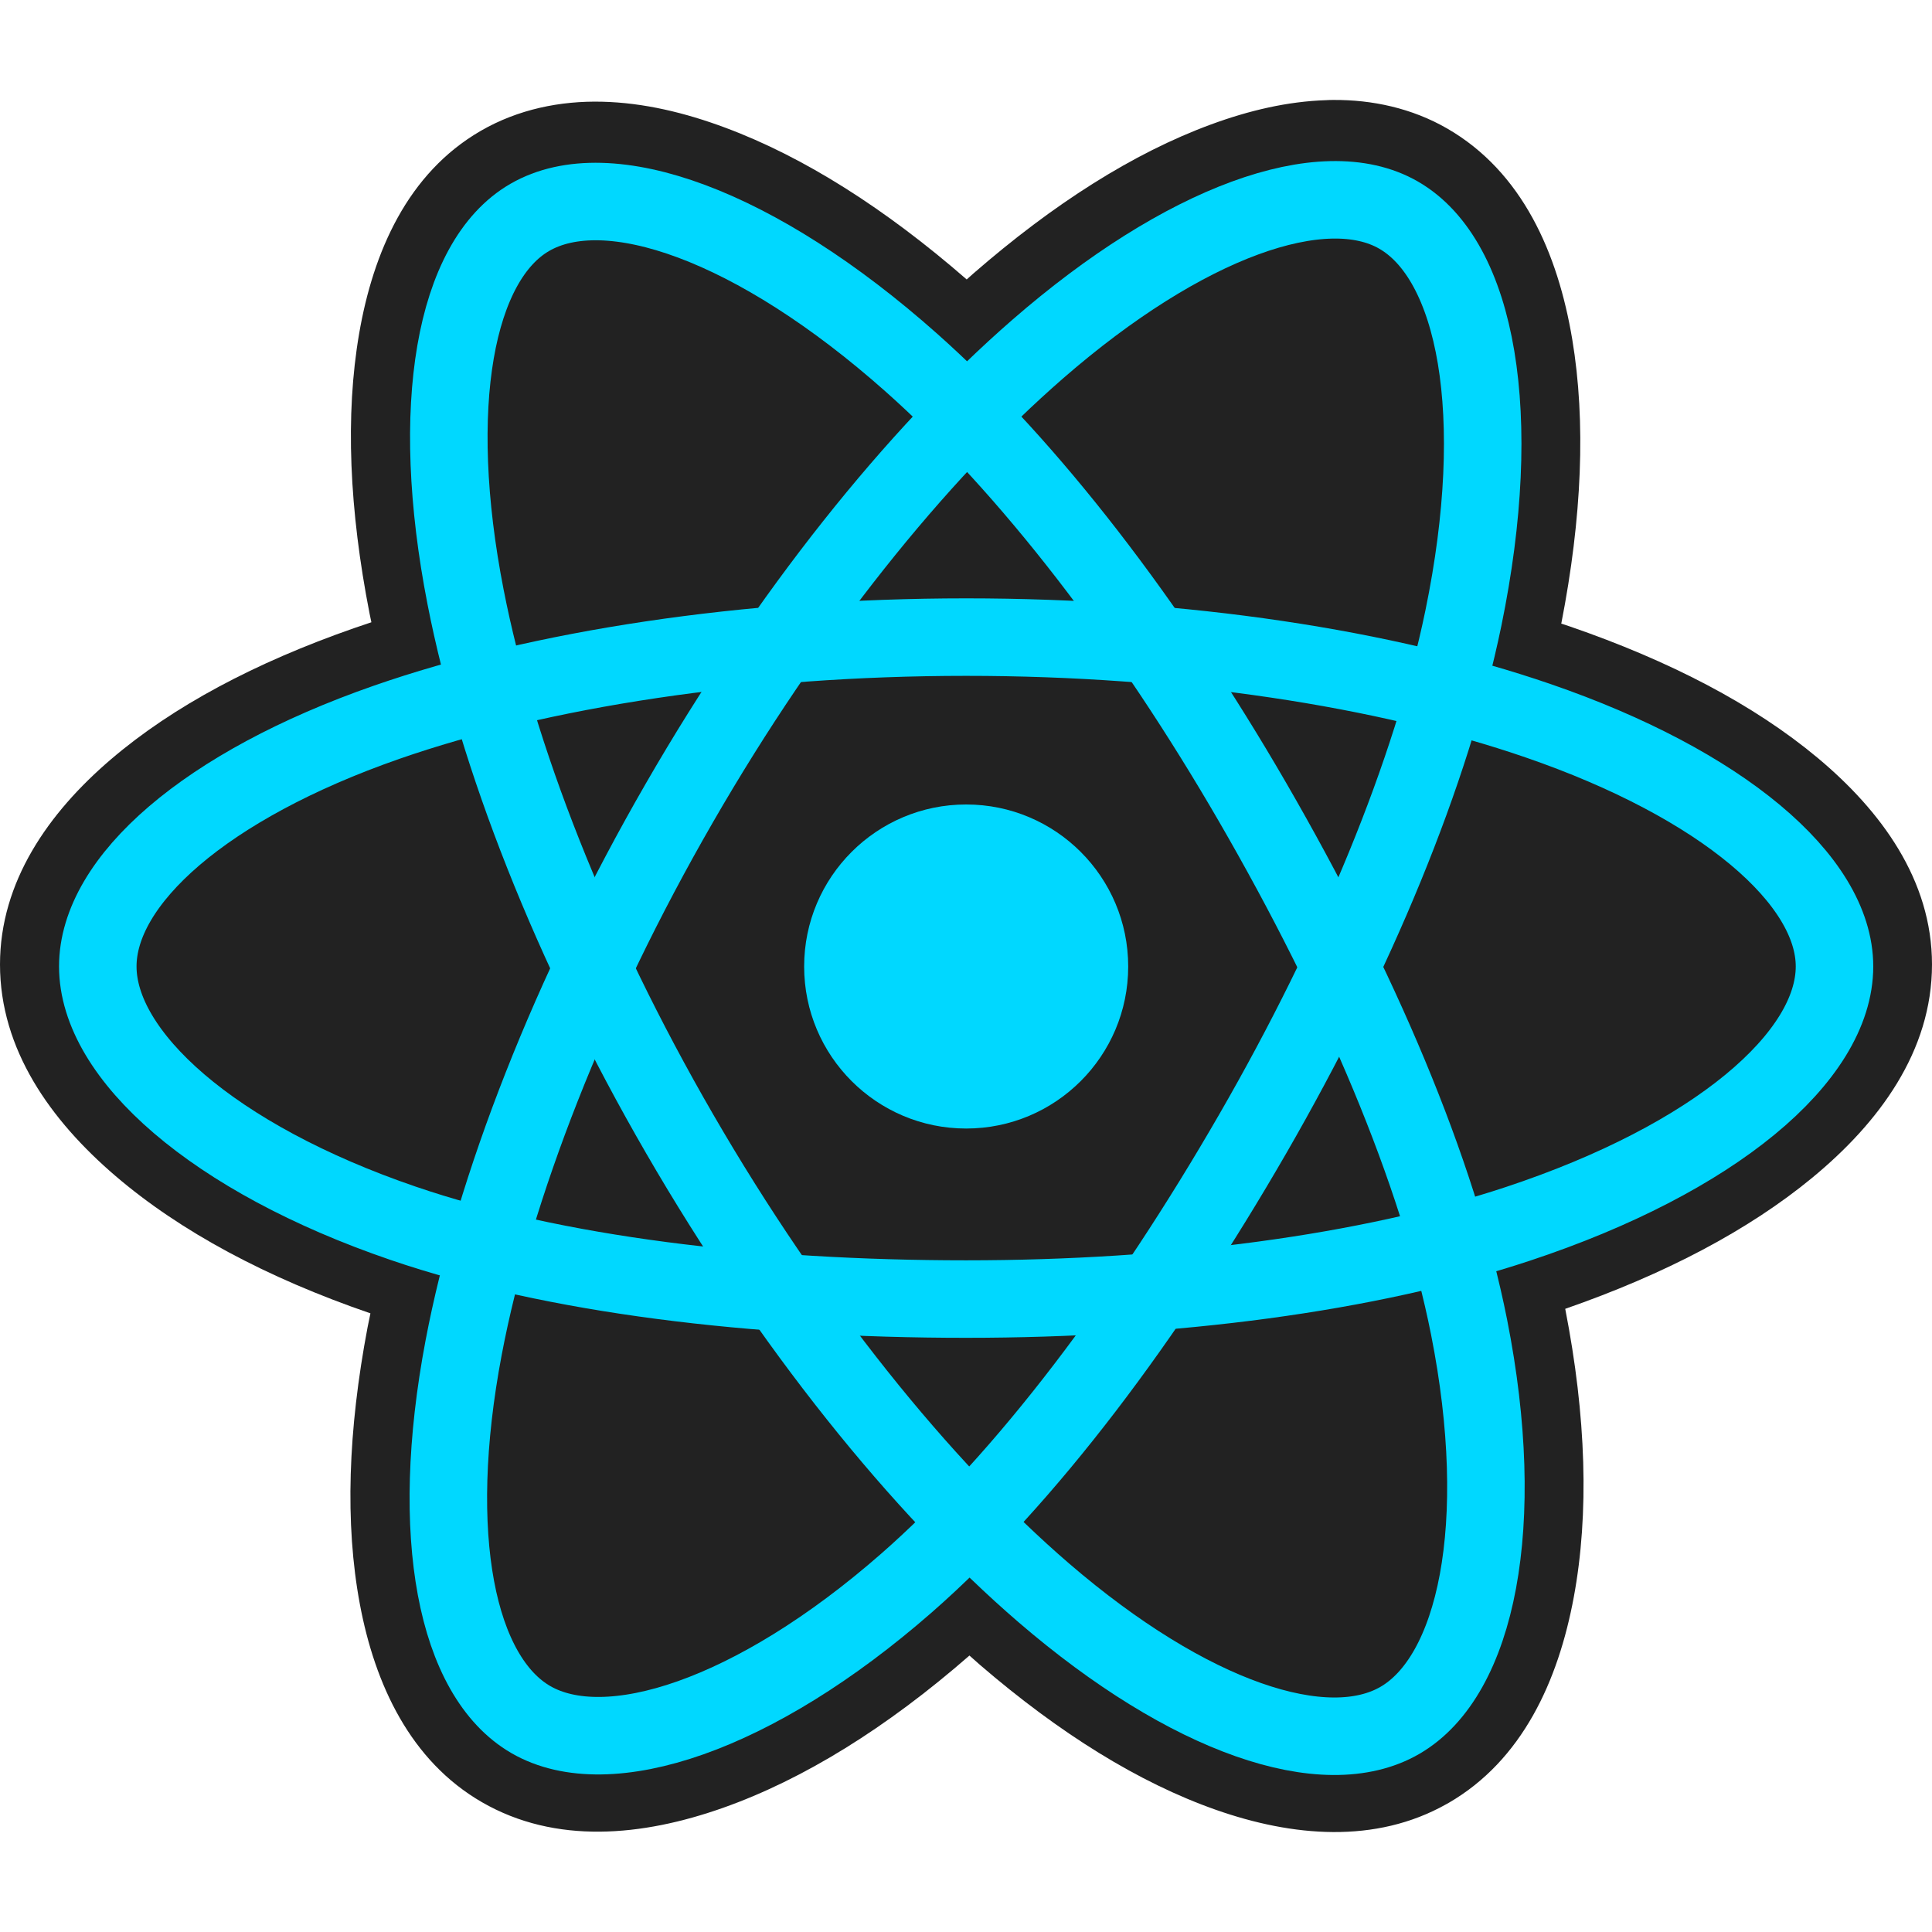
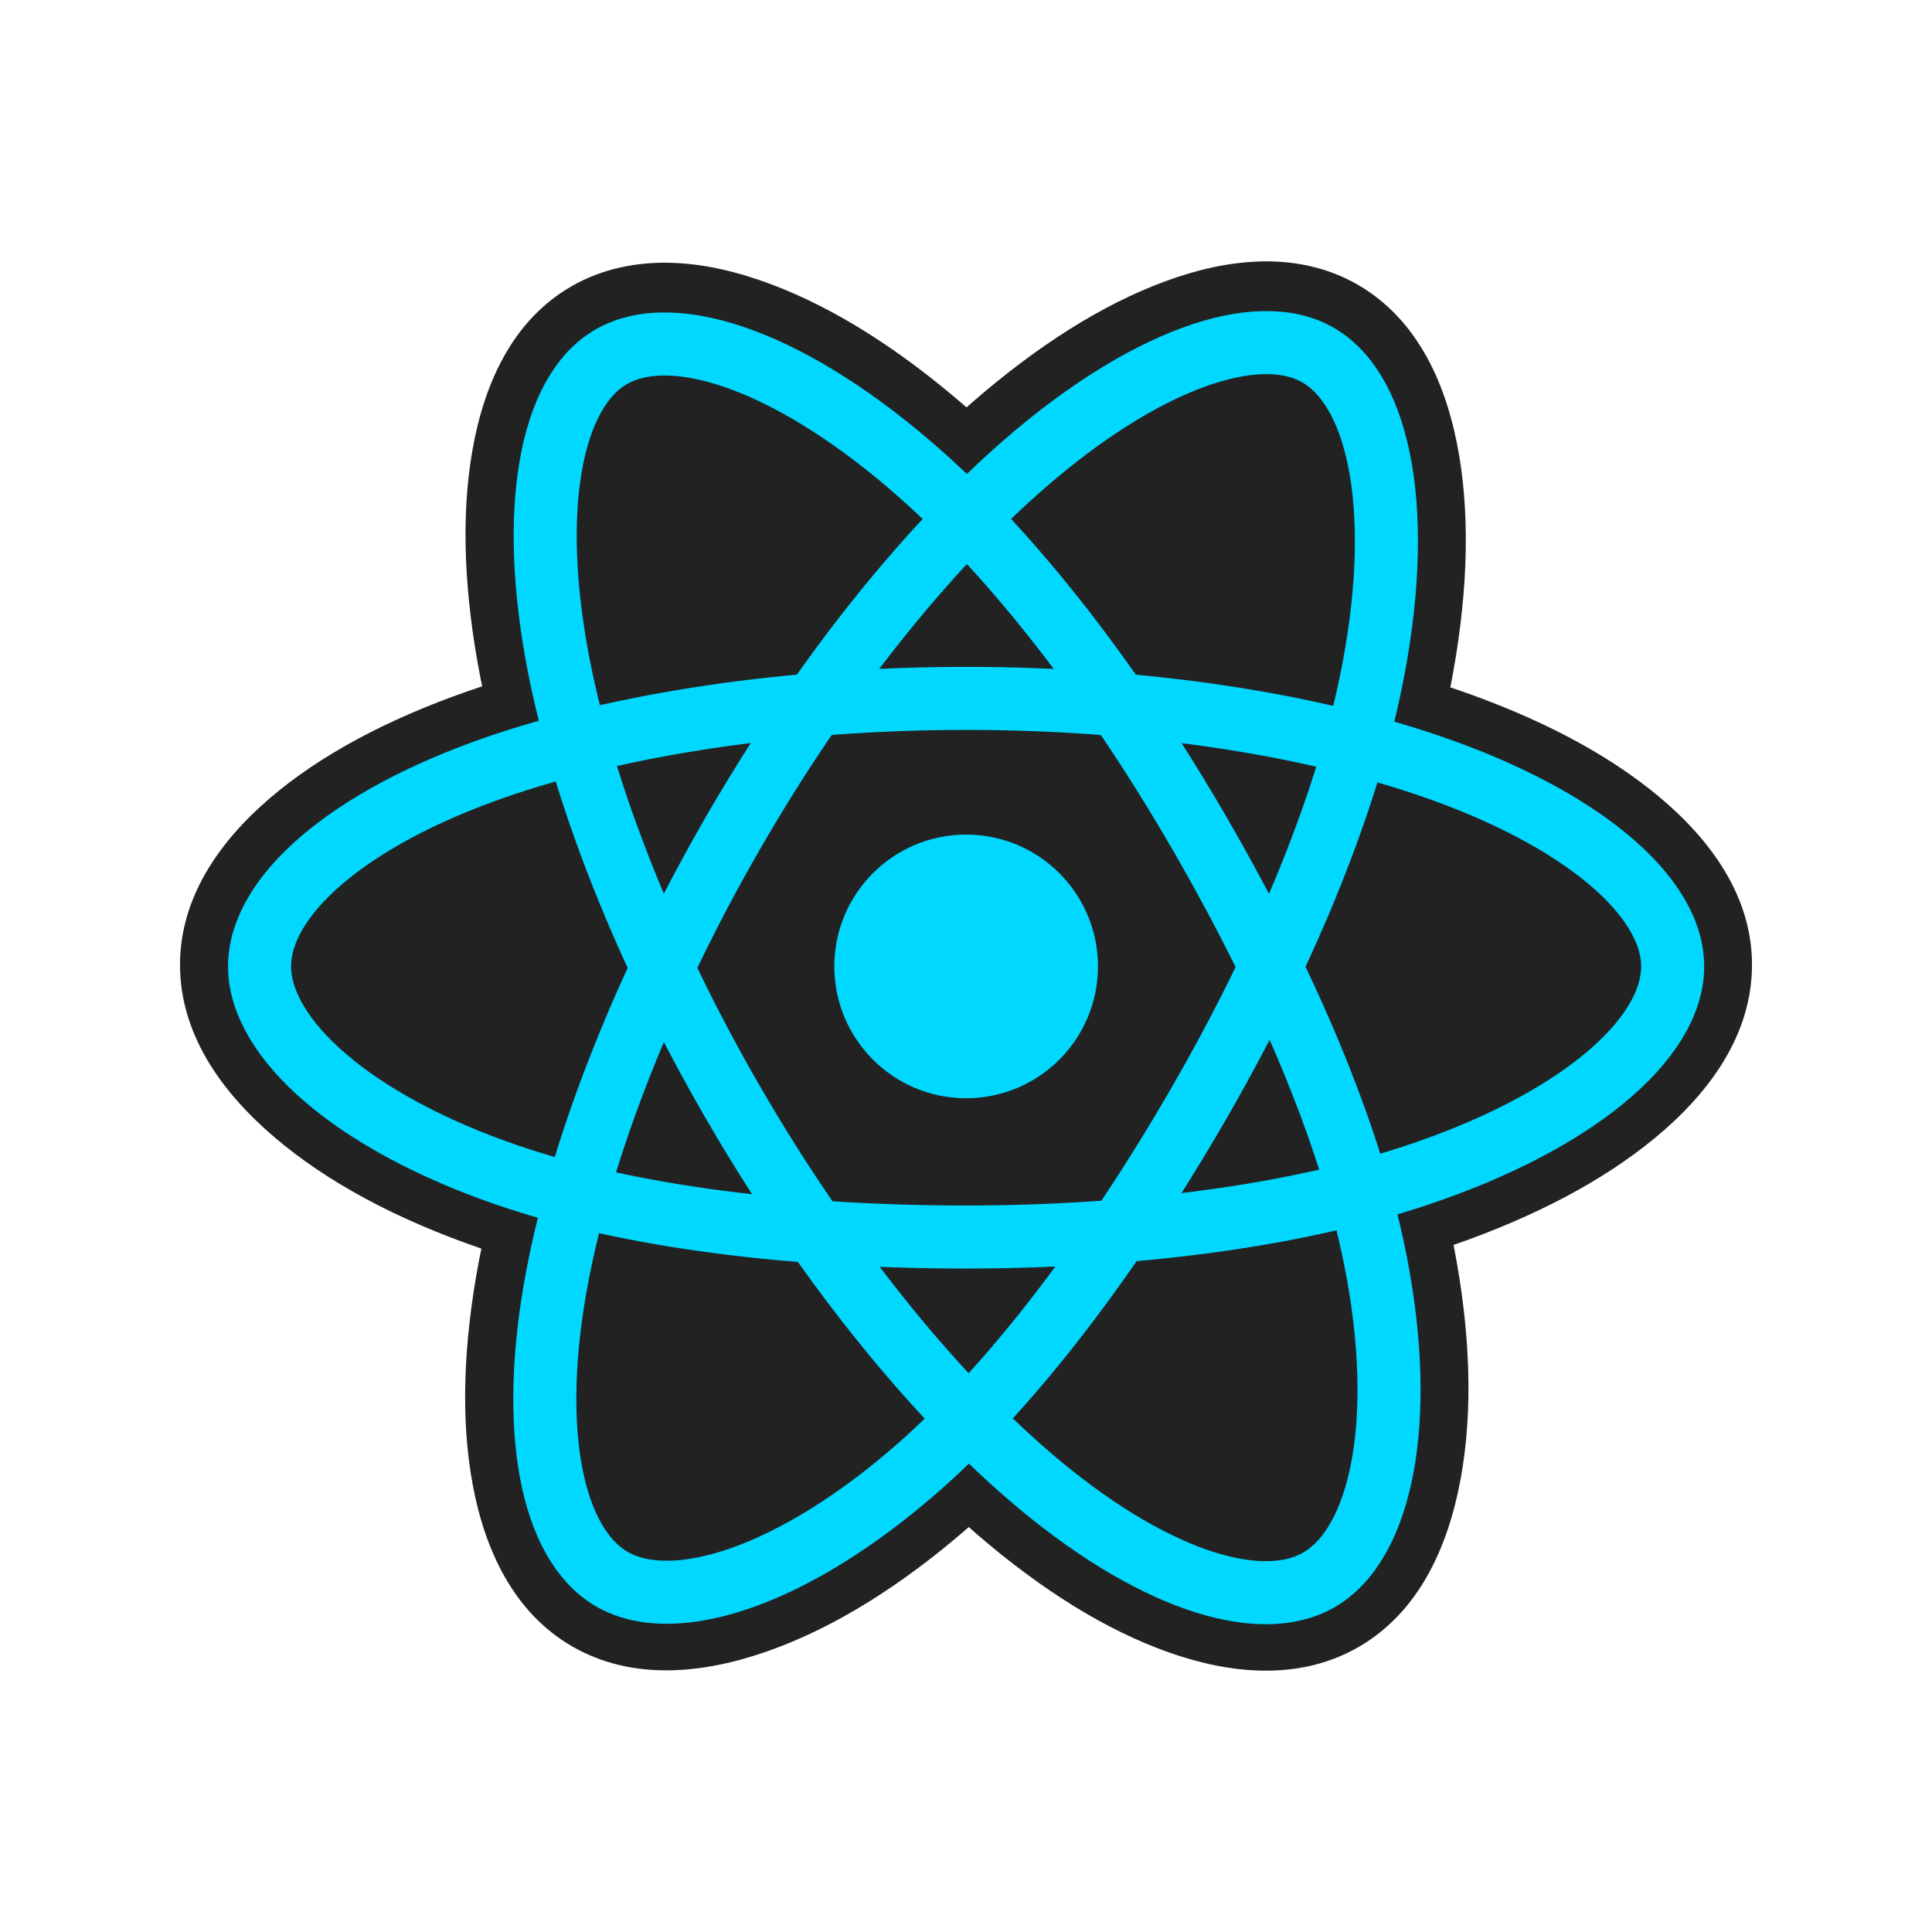
- <svg xmlns="http://www.w3.org/2000/svg" version="1.1" height="200" width="200" viewBox="0 0 200 200" id="Layer_2">
+ <svg xmlns="http://www.w3.org/2000/svg" id="Layer_2" viewBox="0 0 200 200" width="200" height="200" version="1.1">
  <defs id="defs17" />
  <style id="style2">.st0{fill:#222}.st1{fill:#00d8ff}.st2{fill:none;stroke:#00d8ff;stroke-width:144.746;stroke-miterlimit:10}</style>
-   <g transform="matrix(0.05542895,0,0,0.05542895,-0.1145364,-0.1135508)" id="g93">
-     <path id="path72" style="color:#000000;font-style:normal;font-variant:normal;font-weight:normal;font-stretch:normal;font-size:medium;line-height:normal;font-family:sans-serif;font-variant-ligatures:normal;font-variant-position:normal;font-variant-caps:normal;font-variant-numeric:normal;font-variant-alternates:normal;font-variant-east-asian:normal;font-feature-settings:normal;font-variation-settings:normal;text-indent:0;text-align:start;text-decoration:none;text-decoration-line:none;text-decoration-style:solid;text-decoration-color:#000000;letter-spacing:normal;word-spacing:normal;text-transform:none;writing-mode:lr-tb;direction:ltr;text-orientation:mixed;dominant-baseline:auto;baseline-shift:baseline;text-anchor:start;white-space:normal;shape-padding:0;shape-margin:0;inline-size:0;clip-rule:nonzero;display:inline;overflow:visible;visibility:visible;opacity:1;isolation:auto;mix-blend-mode:normal;color-interpolation:sRGB;color-interpolation-filters:linearRGB;solid-color:#000000;solid-opacity:1;vector-effect:none;fill:#222222;fill-opacity:1;fill-rule:nonzero;stroke:none;stroke-width:144.746;stroke-linecap:butt;stroke-linejoin:miter;stroke-miterlimit:10;stroke-dasharray:none;stroke-dashoffset:0;stroke-opacity:1;color-rendering:auto;image-rendering:auto;shape-rendering:auto;text-rendering:auto;enable-background:accumulate;stop-color:#000000;stop-opacity:1" d="m 2492.231,188.725 c -2.318,0.015 -4.658,0.047 -7.018,0.096 a 110.001,110.001 0 0 0 -5.75,0.271 c -72.861,2.281 -144.923,19.362 -215.668,45.369 -145.453,53.471 -294.486,148.407 -443.791,278.332 -4.175,3.632 -8.342,7.495 -12.516,11.182 -151.987,-132.258 -303.453,-228.438 -450.312,-283.252 -76.043,-28.383 -153.11,-46.832 -230.666,-48.711 -77.531,-1.879 -156.555,13.898 -226.701,54.496 -0.002,0.001 -0.004,0.003 -0.006,0.004 -0.008,0.005 -0.017,0.009 -0.025,0.014 -136.414,78.928 -200.681,225.896 -226.945,378.367 -26.308,152.726 -18.472,329.253 19.521,523.479 a 110.001,110.001 0 0 0 0.002,0.014 c 1.023,5.226 2.245,10.559 3.312,15.809 -10.747,3.559 -21.396,7.175 -31.943,10.85 a 110.001,110.001 0 0 0 -0.014,0 c -185.049,64.494 -338.746,146.163 -454.922,245.539 C 92.657,1519.924 2.066,1648.806 2.066,1803.252 c 0,158.751 94.332,291.111 215.51,394.879 121.077,103.681 282.192,190.15 476.324,256.728 -1.758,8.691 -3.715,17.495 -5.35,26.115 -36.514,192.531 -42.519,366.459 -14.457,516.731 28.052,150.215 94.441,293.05 228.203,370.213 a 110.001,110.001 0 0 0 0.012,0.01 c 137.511,79.304 299.286,63.703 449.719,10.58 150.377,-53.103 305.862,-149.53 460.586,-284.551 5.746,5.067 11.491,10.32 17.236,15.281 a 110.001,110.001 0 0 0 2.439,2.162 c 148.577,127.829 296.269,219.903 440.48,270.635 142.817,50.242 298.121,64.186 430.943,-10.758 a 110.001,110.001 0 0 0 3.742,-2.068 c 137.414,-79.499 204.715,-227.451 233.824,-384.31 28.968,-156.1 23.238,-338.045 -15.979,-538.475 186.223,-64.716 341.902,-146.487 460.824,-244.395 125.323,-103.177 224.164,-236.63 224.164,-398.775 0,-157.589 -94.972,-286.842 -213.779,-385.973 -118.994,-99.286 -275.694,-180.943 -462.828,-245.359 a 110.001,110.001 0 0 0 -0.012,-0 c -5.171,-1.779 -10.536,-3.438 -15.752,-5.189 38.626,-197.592 46.275,-376.731 20.439,-531.242 -26.773,-160.116 -92.995,-312.412 -233.459,-393.406 l -0,-0.002 c -66.117,-38.124 -140.144,-53.836 -212.662,-53.352 z" />
-     <circle class="st1" cx="1806.5" cy="1807.1" r="302.6" id="circle6" />
-     <path class="st2" d="m 1806.5,1191.9 c 406.2,0 783.6,58.3 1068.1,156.2 342.8,118 553.6,296.9 553.6,458.9 0,168.8 -223.4,358.9 -591.5,480.8 -278.3,92.2 -644.6,140.4 -1030.2,140.4 -395.4,0 -769.7,-45.2 -1051.2,-141.4 C 399.2,2165.1 184.7,1972.6 184.7,1807 c 0,-160.7 201.3,-338.2 539.3,-456 285.6,-99.5 672.3,-159.1 1082.5,-159.1 z" id="path8" />
-     <path class="st2" d="m 1271,1501.3 c 202.9,-351.9 442,-649.7 669,-847.2 273.5,-238 533.8,-331.2 674.1,-250.3 146.2,84.3 199.3,372.8 121,752.7 -59.2,287.2 -200.4,628.5 -393.1,962.6 -197.5,342.5 -423.7,644.2 -647.6,840 -283.3,247.7 -557.3,337.3 -700.7,254.6 -139.2,-80.3 -192.4,-343.3 -125.7,-695 56.4,-297.4 198,-662.1 403,-1017.4 z" id="path10" />
-     <path class="st2" d="M 1271.5,2119.8 C 1068,1768.2 929.4,1412.4 871.6,1117.1 802,761.3 851.2,489.2 991.4,408.1 c 146.1,-84.6 422.5,13.5 712.5,271 219.3,194.7 444.4,487.5 637.6,821.3 198.1,342.2 346.6,688.8 404.3,980.5 73.1,369.2 13.9,651.3 -129.4,734.2 -139.1,80.5 -393.5,-4.7 -664.9,-238.2 -229.2,-197.3 -474.5,-502.1 -680,-857.1 z" id="path12" />
+   <g id="g93" transform="matrix(0.04510013,0,0,0.04510013,18.54115,18.542)">
+     <path d="m 2492.231,188.725 c -2.318,0.015 -4.658,0.047 -7.018,0.096 a 110.001,110.001 0 0 0 -5.75,0.271 c -72.861,2.281 -144.923,19.362 -215.668,45.369 -145.453,53.471 -294.486,148.407 -443.791,278.332 -4.175,3.632 -8.342,7.495 -12.516,11.182 -151.987,-132.258 -303.453,-228.438 -450.312,-283.252 -76.043,-28.383 -153.11,-46.832 -230.666,-48.711 -77.531,-1.879 -156.555,13.898 -226.701,54.496 -0.002,0.001 -0.004,0.003 -0.006,0.004 -0.008,0.005 -0.017,0.009 -0.025,0.014 -136.414,78.928 -200.681,225.896 -226.945,378.367 -26.308,152.726 -18.472,329.253 19.521,523.479 a 110.001,110.001 0 0 0 0.002,0.014 c 1.023,5.226 2.245,10.559 3.312,15.809 -10.747,3.559 -21.396,7.175 -31.943,10.85 a 110.001,110.001 0 0 0 -0.014,0 C 478.661,1239.537 324.965,1321.207 208.789,1420.582 92.657,1519.924 2.066,1648.806 2.066,1803.252 c 0,158.751 94.332,291.111 215.51,394.879 121.077,103.681 282.192,190.15 476.324,256.728 -1.758,8.691 -3.715,17.495 -5.35,26.115 -36.514,192.531 -42.519,366.459 -14.457,516.731 28.052,150.215 94.441,293.05 228.203,370.213 a 110.001,110.001 0 0 0 0.012,0.01 c 137.511,79.304 299.286,63.703 449.719,10.58 150.377,-53.103 305.862,-149.53 460.586,-284.551 5.746,5.067 11.491,10.32 17.236,15.281 a 110.001,110.001 0 0 0 2.439,2.162 c 148.577,127.829 296.269,219.903 440.48,270.635 142.817,50.242 298.121,64.186 430.943,-10.758 a 110.001,110.001 0 0 0 3.742,-2.068 c 137.414,-79.499 204.715,-227.451 233.824,-384.31 28.968,-156.1 23.238,-338.045 -15.979,-538.475 186.223,-64.716 341.902,-146.487 460.824,-244.395 125.323,-103.177 224.164,-236.63 224.164,-398.775 0,-157.589 -94.972,-286.842 -213.779,-385.973 -118.994,-99.286 -275.694,-180.943 -462.828,-245.359 a 110.001,110.001 0 0 0 -0.012,0 c -5.171,-1.779 -10.536,-3.438 -15.752,-5.189 38.626,-197.592 46.275,-376.731 20.439,-531.242 -26.773,-160.116 -92.995,-312.412 -233.459,-393.406 v -0.002 c -66.117,-38.124 -140.144,-53.836 -212.662,-53.352 z" style="color:#000000;font-style:normal;font-variant:normal;font-weight:normal;font-stretch:normal;font-size:medium;line-height:normal;font-family:sans-serif;font-variant-ligatures:normal;font-variant-position:normal;font-variant-caps:normal;font-variant-numeric:normal;font-variant-alternates:normal;font-variant-east-asian:normal;font-feature-settings:normal;font-variation-settings:normal;text-indent:0;text-align:start;text-decoration:none;text-decoration-line:none;text-decoration-style:solid;text-decoration-color:#000000;letter-spacing:normal;word-spacing:normal;text-transform:none;writing-mode:lr-tb;direction:ltr;text-orientation:mixed;dominant-baseline:auto;baseline-shift:baseline;text-anchor:start;white-space:normal;shape-padding:0;shape-margin:0;inline-size:0;clip-rule:nonzero;display:inline;overflow:visible;visibility:visible;opacity:1;isolation:auto;mix-blend-mode:normal;color-interpolation:sRGB;color-interpolation-filters:linearRGB;solid-color:#000000;solid-opacity:1;vector-effect:none;fill:#222222;fill-opacity:1;fill-rule:nonzero;stroke:none;stroke-width:144.746;stroke-linecap:butt;stroke-linejoin:miter;stroke-miterlimit:10;stroke-dasharray:none;stroke-dashoffset:0;stroke-opacity:1;color-rendering:auto;image-rendering:auto;shape-rendering:auto;text-rendering:auto;enable-background:accumulate;stop-color:#000000;stop-opacity:1" id="path72" />
+     <circle id="circle6" r="302.6" cy="1807.1" cx="1806.5" class="st1" />
+     <path id="path8" d="m 1806.5,1191.9 c 406.2,0 783.6,58.3 1068.1,156.2 342.8,118 553.6,296.9 553.6,458.9 0,168.8 -223.4,358.9 -591.5,480.8 -278.3,92.2 -644.6,140.4 -1030.2,140.4 -395.4,0 -769.7,-45.2 -1051.2,-141.4 C 399.2,2165.1 184.7,1972.6 184.7,1807 c 0,-160.7 201.3,-338.2 539.3,-456 285.6,-99.5 672.3,-159.1 1082.5,-159.1 z" class="st2" />
+     <path id="path10" d="m 1271,1501.3 c 202.9,-351.9 442,-649.7 669,-847.2 273.5,-238 533.8,-331.2 674.1,-250.3 146.2,84.3 199.3,372.8 121,752.7 -59.2,287.2 -200.4,628.5 -393.1,962.6 -197.5,342.5 -423.7,644.2 -647.6,840 -283.3,247.7 -557.3,337.3 -700.7,254.6 -139.2,-80.3 -192.4,-343.3 -125.7,-695 56.4,-297.4 198,-662.1 403,-1017.4 z" class="st2" />
+     <path id="path12" d="M 1271.5,2119.8 C 1068,1768.2 929.4,1412.4 871.6,1117.1 802,761.3 851.2,489.2 991.4,408.1 c 146.1,-84.6 422.5,13.5 712.5,271 219.3,194.7 444.4,487.5 637.6,821.3 198.1,342.2 346.6,688.8 404.3,980.5 73.1,369.2 13.9,651.3 -129.4,734.2 -139.1,80.5 -393.5,-4.7 -664.9,-238.2 -229.2,-197.3 -474.5,-502.1 -680,-857.1 z" class="st2" />
  </g>
</svg>
